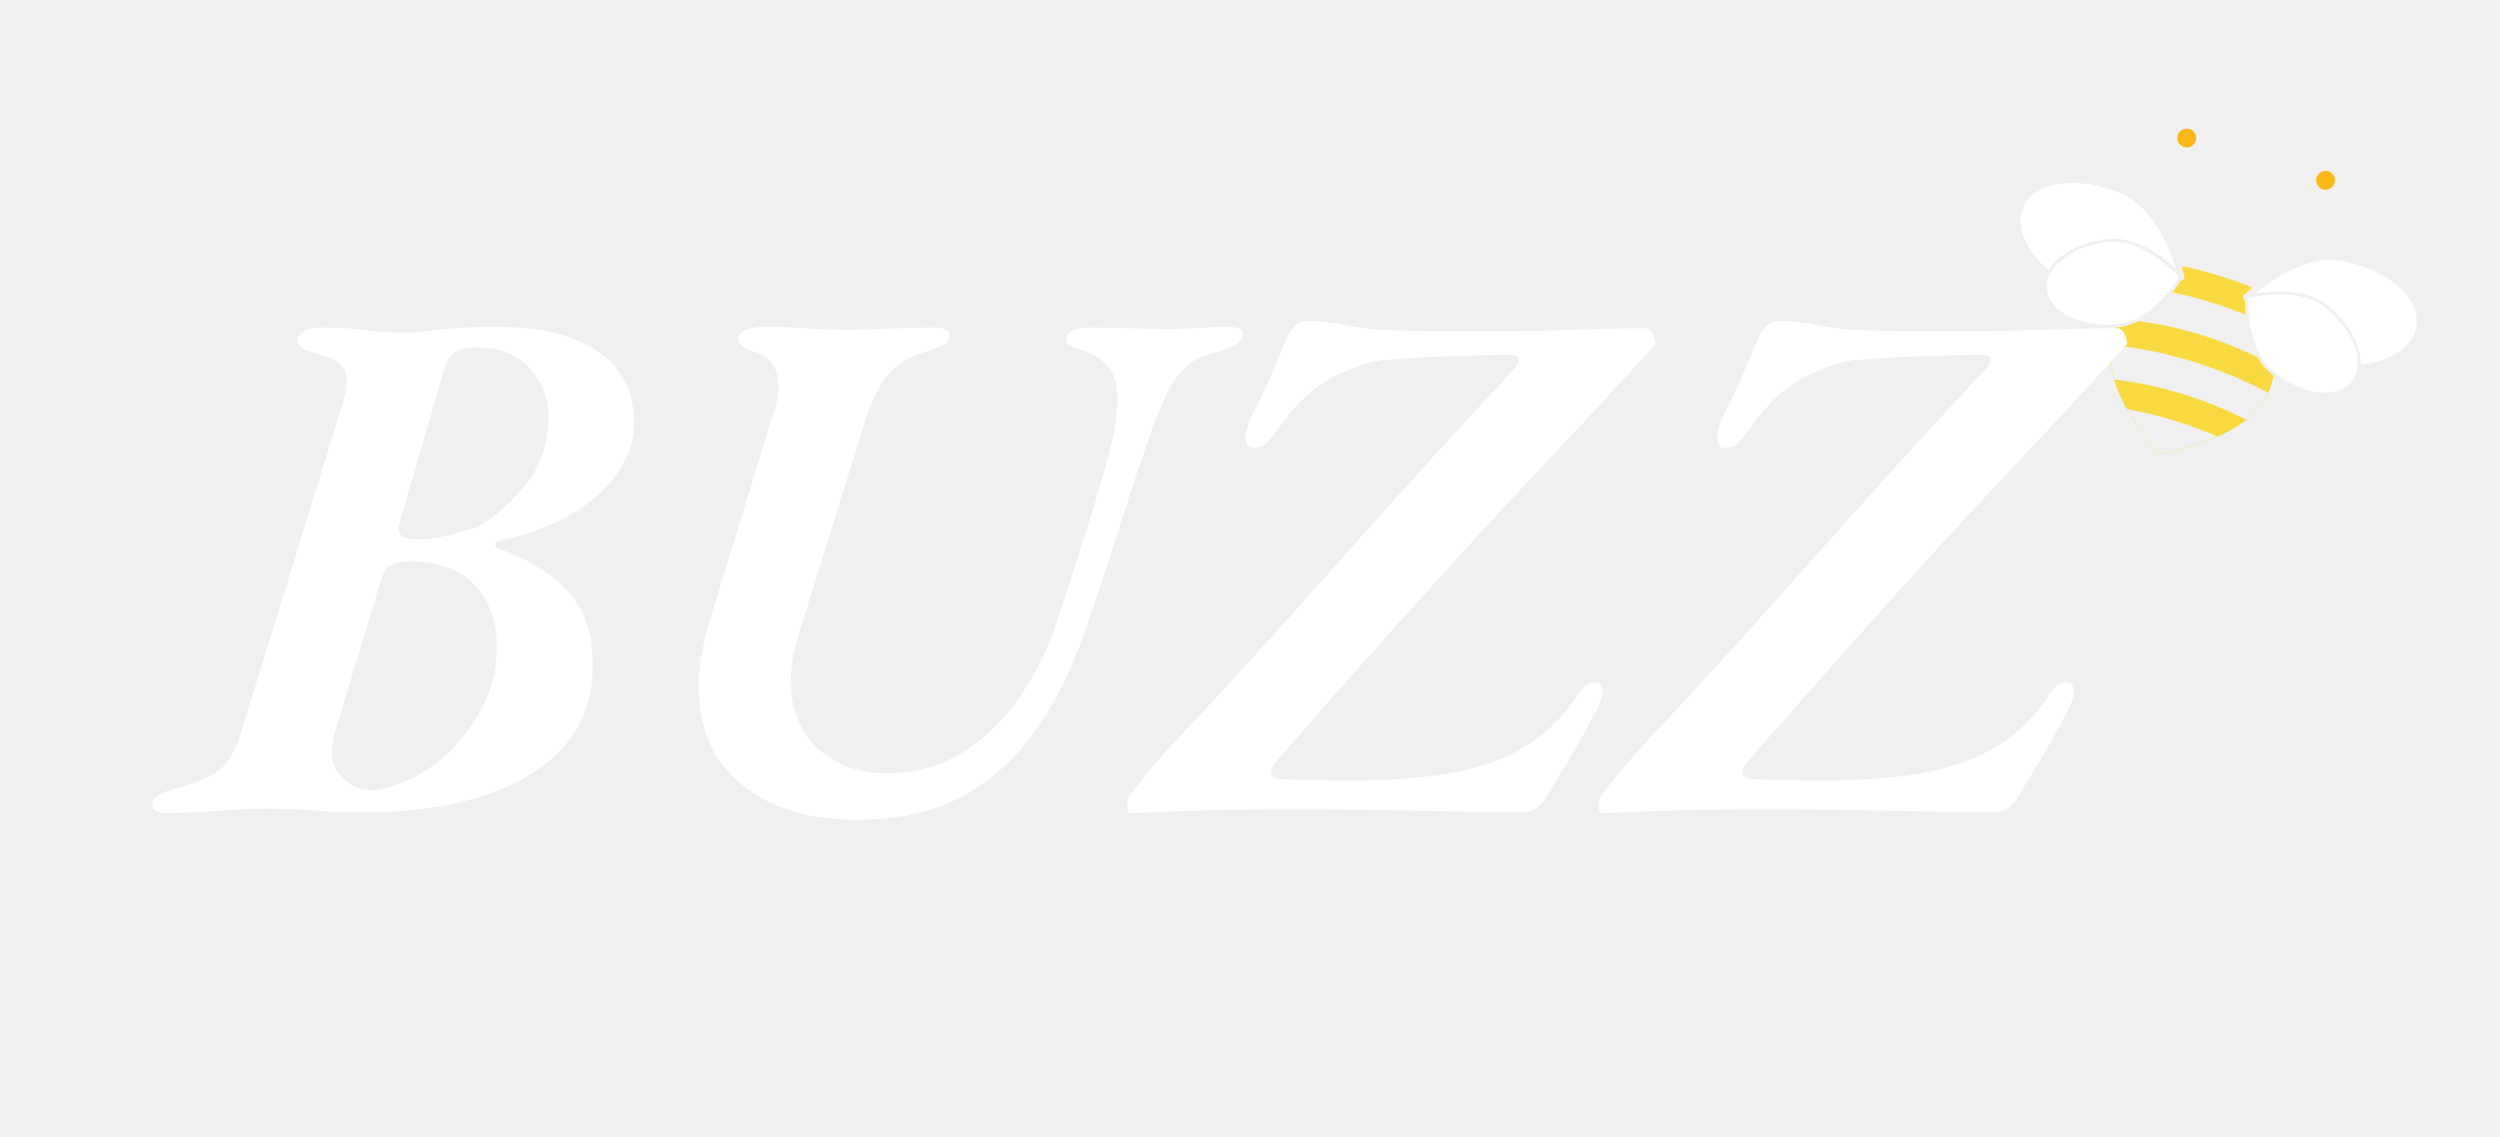
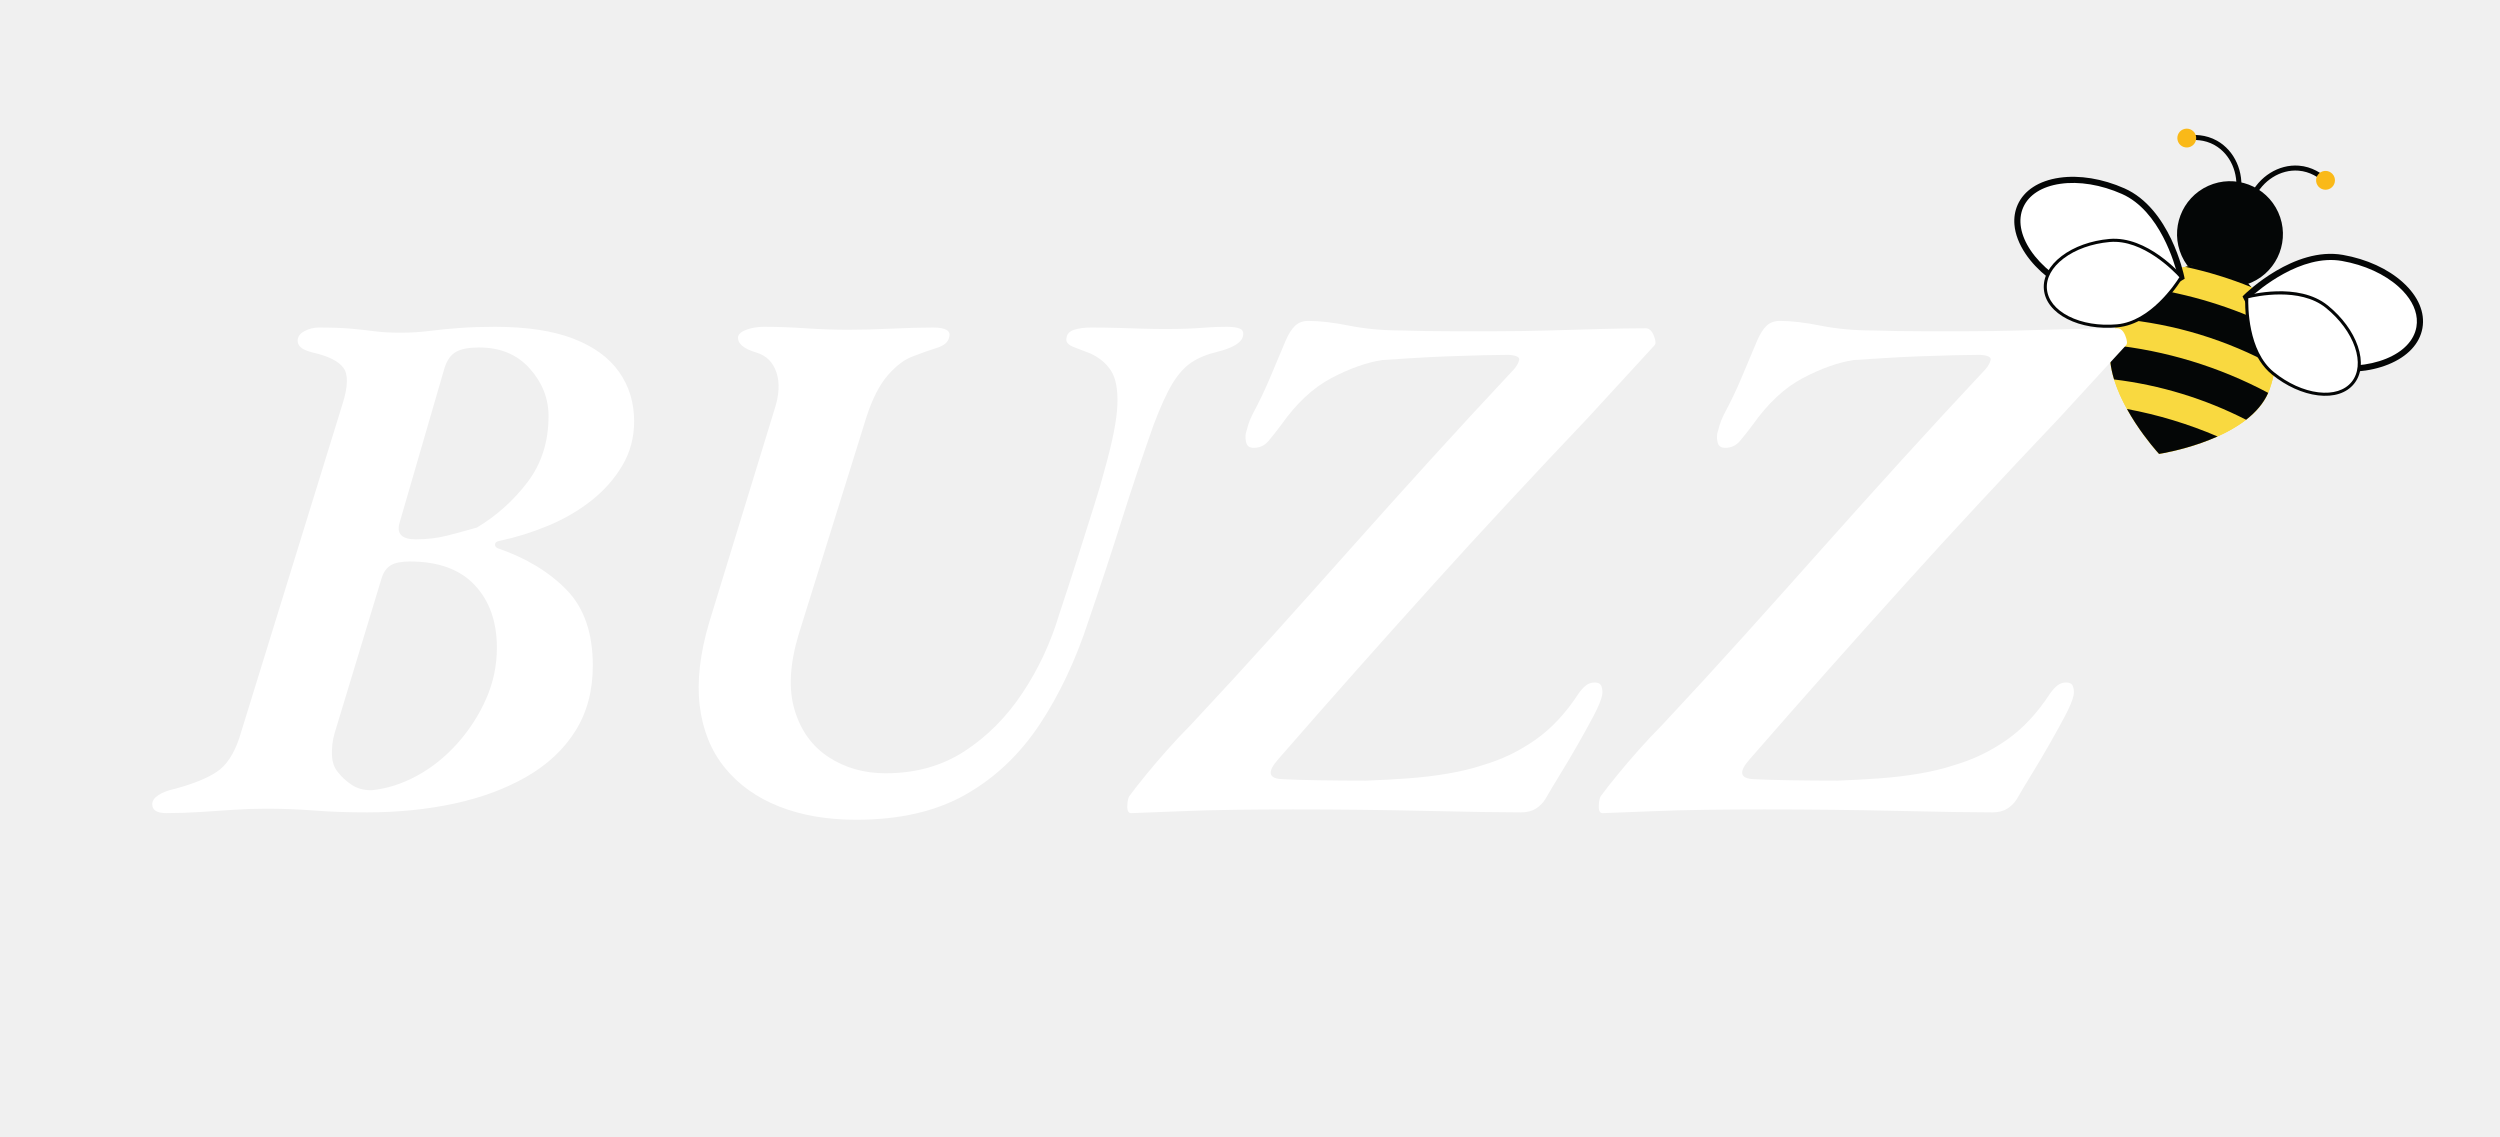
<svg xmlns="http://www.w3.org/2000/svg" width="2560" zoomAndPan="magnify" viewBox="0 0 1920 873" height="1164" preserveAspectRatio="xMidYMid meet" version="1.0">
  <defs>
    <g />
    <clipPath id="ec447dbad5">
      <path d="M 1672 98.008 L 1687 98.008 L 1687 114 L 1672 114 Z M 1672 98.008 " clip-rule="nonzero" />
    </clipPath>
    <clipPath id="6302d058ed">
      <path d="M 311 369 L 1649 369 L 1649 616.258 L 311 616.258 Z M 311 369 " clip-rule="nonzero" />
    </clipPath>
    <clipPath id="b581cf0f38">
      <rect x="0" width="1657" y="0" height="742" />
    </clipPath>
  </defs>
-   <path fill="#f0f0f0" d="M 1675.57 196.555 C 1684.824 217.012 1708.914 226.098 1729.371 216.852 C 1749.84 207.609 1758.93 183.527 1749.676 163.066 C 1740.438 142.605 1716.348 133.52 1695.879 142.766 C 1675.418 152.008 1666.328 176.09 1675.57 196.555 " fill-opacity="1" fill-rule="nonzero" />
+   <path fill="#040606" d="M 1675.57 196.555 C 1684.824 217.012 1708.914 226.098 1729.371 216.852 C 1749.84 207.609 1758.93 183.527 1749.676 163.066 C 1740.438 142.605 1716.348 133.52 1695.879 142.766 C 1675.418 152.008 1666.328 176.09 1675.57 196.555 " fill-opacity="1" fill-rule="nonzero" />
  <path fill="#f9d940" d="M 1658.16 348.598 C 1658.16 348.598 1729.418 337.926 1743.121 298.793 C 1756.82 259.664 1740.984 218.52 1707.758 206.898 C 1674.523 195.273 1636.488 217.57 1622.785 256.703 C 1609.098 295.828 1658.16 348.598 1658.16 348.598 " fill-opacity="1" fill-rule="nonzero" />
  <path fill="#f9d940" d="M 1620.84 264.801 C 1619.613 273.469 1620.906 282.562 1623.613 291.422 C 1626.043 299.312 1629.59 307.031 1633.512 314.102 C 1641.809 329.102 1651.742 341.242 1656.023 346.191 C 1657.051 347.387 1657.75 348.16 1658.031 348.457 C 1658.113 348.543 1658.23 348.586 1658.348 348.566 C 1658.805 348.492 1660.051 348.289 1661.918 347.93 C 1669.285 346.523 1686.312 342.742 1703.09 335.203 C 1710.758 331.758 1718.391 327.52 1724.996 322.367 C 1732.312 316.664 1738.395 309.848 1741.965 301.727 C 1742.383 300.77 1742.77 299.793 1743.121 298.801 C 1745.148 292.992 1746.539 287.152 1747.312 281.367 C 1748.695 270.875 1748.105 260.582 1745.734 251.086 C 1742.793 239.297 1737.121 228.746 1729.172 220.617 C 1723.246 214.527 1716.043 209.797 1707.758 206.898 C 1698.109 203.523 1688.035 203.008 1678.293 204.945 C 1667.02 207.172 1656.156 212.668 1646.816 220.785 C 1639.348 227.27 1632.844 235.422 1627.887 244.926 C 1625.938 248.648 1624.234 252.586 1622.785 256.703 C 1621.863 259.344 1621.223 262.055 1620.84 264.801 " fill-opacity="1" fill-rule="nonzero" />
-   <path fill="#f0f0f0" d="M 1633.512 314.102 C 1641.809 329.102 1651.742 341.242 1656.023 346.191 C 1656.574 346.832 1658.16 348.598 1658.16 348.598 C 1658.16 348.598 1660.797 348.145 1661.918 347.93 C 1669.285 346.523 1686.312 342.742 1703.09 335.203 C 1680.738 325.621 1657.414 318.543 1633.512 314.102 Z M 1620.84 264.801 C 1619.613 273.469 1620.906 282.562 1623.613 291.422 C 1658.961 295.688 1693.285 306.168 1724.996 322.367 C 1732.312 316.664 1738.395 309.848 1741.965 301.727 C 1704.363 281.688 1663.227 269.145 1620.84 264.801 Z M 1627.887 244.926 C 1669.793 248.641 1710.469 261.055 1747.312 281.367 C 1748.695 270.875 1748.105 260.582 1745.734 251.086 C 1714.562 235.824 1681.172 225.598 1646.816 220.785 C 1639.348 227.27 1632.844 235.422 1627.887 244.926 Z M 1678.293 204.945 C 1695.68 208.664 1712.707 213.902 1729.172 220.617 C 1723.246 214.527 1717.727 204.27 1709.438 201.371 C 1699.785 197.992 1688.035 203.008 1678.293 204.945 " fill-opacity="1" fill-rule="nonzero" />
-   <path fill="#f0f0f0" d="M 1728.961 153.48 C 1729.859 153.754 1730.855 153.332 1731.266 152.449 C 1737.715 138.59 1751.344 130 1765.191 131.062 C 1774.207 131.762 1780.918 136.383 1784.973 140.141 C 1785.75 140.867 1786.969 140.82 1787.688 140.043 C 1788.414 139.262 1788.367 138.043 1787.598 137.32 C 1783.094 133.141 1775.613 128 1765.492 127.223 C 1750.051 126.035 1734.895 135.52 1727.773 150.824 C 1727.316 151.789 1727.742 152.934 1728.707 153.387 C 1728.789 153.422 1728.871 153.453 1728.961 153.48 " fill-opacity="1" fill-rule="nonzero" />
+   <path fill="#040606" d="M 1633.512 314.102 C 1641.809 329.102 1651.742 341.242 1656.023 346.191 C 1656.574 346.832 1658.16 348.598 1658.16 348.598 C 1658.16 348.598 1660.797 348.145 1661.918 347.93 C 1669.285 346.523 1686.312 342.742 1703.09 335.203 C 1680.738 325.621 1657.414 318.543 1633.512 314.102 Z M 1620.84 264.801 C 1619.613 273.469 1620.906 282.562 1623.613 291.422 C 1658.961 295.688 1693.285 306.168 1724.996 322.367 C 1732.312 316.664 1738.395 309.848 1741.965 301.727 C 1704.363 281.688 1663.227 269.145 1620.84 264.801 Z M 1627.887 244.926 C 1669.793 248.641 1710.469 261.055 1747.312 281.367 C 1748.695 270.875 1748.105 260.582 1745.734 251.086 C 1714.562 235.824 1681.172 225.598 1646.816 220.785 C 1639.348 227.27 1632.844 235.422 1627.887 244.926 Z M 1678.293 204.945 C 1695.68 208.664 1712.707 213.902 1729.172 220.617 C 1723.246 214.527 1717.727 204.27 1709.438 201.371 C 1699.785 197.992 1688.035 203.008 1678.293 204.945 " fill-opacity="1" fill-rule="nonzero" />
+   <path fill="#040606" d="M 1728.961 153.48 C 1729.859 153.754 1730.855 153.332 1731.266 152.449 C 1737.715 138.59 1751.344 130 1765.191 131.062 C 1774.207 131.762 1780.918 136.383 1784.973 140.141 C 1785.75 140.867 1786.969 140.82 1787.688 140.043 C 1788.414 139.262 1788.367 138.043 1787.598 137.32 C 1783.094 133.141 1775.613 128 1765.492 127.223 C 1750.051 126.035 1734.895 135.52 1727.773 150.824 C 1727.316 151.789 1727.742 152.934 1728.707 153.387 C 1728.789 153.422 1728.871 153.453 1728.961 153.48 " fill-opacity="1" fill-rule="nonzero" />
  <path fill="#fab918" d="M 1791.344 133.598 C 1794.047 136.547 1793.852 141.125 1790.898 143.828 C 1787.949 146.531 1783.371 146.332 1780.664 143.383 C 1777.953 140.434 1778.164 135.852 1781.105 133.148 C 1784.059 130.449 1788.645 130.648 1791.344 133.598 " fill-opacity="1" fill-rule="nonzero" />
-   <path fill="#f0f0f0" d="M 1718.438 150.277 C 1718.52 150.301 1718.613 150.324 1718.703 150.336 C 1719.758 150.5 1720.738 149.785 1720.898 148.73 C 1723.523 132.062 1716.23 115.734 1702.754 108.117 C 1693.918 103.125 1684.84 103.223 1678.77 104.184 C 1677.719 104.348 1677.008 105.336 1677.172 106.383 C 1677.336 107.438 1678.328 108.152 1679.375 107.988 C 1684.824 107.121 1692.984 107.023 1700.848 111.469 C 1712.938 118.305 1719.465 133.039 1717.098 148.137 C 1716.945 149.098 1717.527 150 1718.438 150.277 " fill-opacity="1" fill-rule="nonzero" />
+   <path fill="#040606" d="M 1718.438 150.277 C 1718.52 150.301 1718.613 150.324 1718.703 150.336 C 1719.758 150.5 1720.738 149.785 1720.898 148.73 C 1723.523 132.062 1716.23 115.734 1702.754 108.117 C 1693.918 103.125 1684.84 103.223 1678.77 104.184 C 1677.719 104.348 1677.008 105.336 1677.172 106.383 C 1677.336 107.438 1678.328 108.152 1679.375 107.988 C 1684.824 107.121 1692.984 107.023 1700.848 111.469 C 1712.938 118.305 1719.465 133.039 1717.098 148.137 C 1716.945 149.098 1717.527 150 1718.438 150.277 " fill-opacity="1" fill-rule="nonzero" />
  <g clip-path="url(#ec447dbad5)">
    <path fill="#fab918" d="M 1681.137 113.074 C 1677.254 114.02 1673.34 111.629 1672.398 107.742 C 1671.453 103.855 1673.844 99.941 1677.73 99 C 1681.613 98.059 1685.539 100.445 1686.484 104.332 C 1687.418 108.223 1685.023 112.137 1681.137 113.074 " fill-opacity="1" fill-rule="nonzero" />
  </g>
  <path fill="#ffffff" d="M 1725.125 228.133 C 1725.125 228.133 1747.52 275.145 1784.246 281.621 C 1820.973 288.098 1854.043 274.645 1858.105 251.574 C 1862.184 228.504 1835.715 204.555 1798.984 198.086 C 1762.258 191.609 1725.125 228.133 1725.125 228.133 " fill-opacity="1" fill-rule="nonzero" />
-   <path fill="#f0f0f0" d="M 1856.078 244.672 C 1855.375 236.348 1850.625 227.91 1842.27 220.352 C 1831.418 210.539 1815.906 203.457 1798.578 200.402 C 1767.16 194.863 1734.715 222.539 1728.02 228.641 C 1732.23 236.664 1753.238 273.766 1784.656 279.301 C 1801.984 282.359 1818.988 281.008 1832.535 275.496 C 1845.715 270.137 1853.977 261.496 1855.797 251.164 C 1856.168 249.023 1856.266 246.848 1856.078 244.672 Z M 1722.273 227.625 L 1723.469 226.449 C 1725.02 224.922 1761.906 189.152 1799.395 195.766 C 1817.59 198.969 1833.941 206.461 1845.426 216.859 C 1857.223 227.527 1862.543 240.004 1860.434 251.984 C 1858.316 263.969 1849.039 273.867 1834.309 279.859 C 1819.961 285.695 1802.035 287.145 1783.836 283.941 C 1746.355 277.332 1723.934 231.109 1722.988 229.145 L 1722.273 227.625 " fill-opacity="1" fill-rule="nonzero" />
+   <path fill="#040606" d="M 1856.078 244.672 C 1855.375 236.348 1850.625 227.91 1842.27 220.352 C 1831.418 210.539 1815.906 203.457 1798.578 200.402 C 1767.16 194.863 1734.715 222.539 1728.02 228.641 C 1732.23 236.664 1753.238 273.766 1784.656 279.301 C 1801.984 282.359 1818.988 281.008 1832.535 275.496 C 1845.715 270.137 1853.977 261.496 1855.797 251.164 C 1856.168 249.023 1856.266 246.848 1856.078 244.672 Z M 1722.273 227.625 L 1723.469 226.449 C 1725.02 224.922 1761.906 189.152 1799.395 195.766 C 1817.59 198.969 1833.941 206.461 1845.426 216.859 C 1857.223 227.527 1862.543 240.004 1860.434 251.984 C 1858.316 263.969 1849.039 273.867 1834.309 279.859 C 1819.961 285.695 1802.035 287.145 1783.836 283.941 C 1746.355 277.332 1723.934 231.109 1722.988 229.145 L 1722.273 227.625 " fill-opacity="1" fill-rule="nonzero" />
  <path fill="#ffffff" d="M 1725.559 228.109 C 1725.559 228.109 1723.059 268.438 1745.539 286.648 C 1768.027 304.855 1795.52 308.168 1806.965 294.047 C 1818.418 279.926 1809.465 253.719 1786.992 235.504 C 1764.504 217.297 1725.559 228.109 1725.559 228.109 " fill-opacity="1" fill-rule="nonzero" />
-   <path fill="#f0f0f0" d="M 1726.699 229.035 C 1726.516 234.902 1726.312 269.562 1746.281 285.734 C 1756.984 294.402 1769.145 299.93 1780.535 301.301 C 1791.715 302.652 1800.785 299.812 1806.059 293.309 C 1811.32 286.801 1812.219 277.348 1808.59 266.688 C 1804.879 255.84 1796.941 245.09 1786.242 236.422 C 1766.277 220.25 1732.41 227.629 1726.699 229.035 Z M 1724.68 241.301 C 1724.051 233.906 1724.344 228.625 1724.375 228.035 L 1724.434 227.199 L 1725.242 226.973 C 1726.852 226.523 1765.035 216.215 1787.723 234.594 C 1798.766 243.535 1806.965 254.664 1810.809 265.93 C 1814.73 277.383 1813.676 287.633 1807.879 294.789 C 1802.09 301.945 1792.273 305.09 1780.258 303.641 C 1768.434 302.219 1755.84 296.508 1744.801 287.562 C 1730.105 275.656 1725.836 254.906 1724.68 241.301 " fill-opacity="1" fill-rule="nonzero" />
+   <path fill="#040606" d="M 1726.699 229.035 C 1726.516 234.902 1726.312 269.562 1746.281 285.734 C 1756.984 294.402 1769.145 299.93 1780.535 301.301 C 1791.715 302.652 1800.785 299.812 1806.059 293.309 C 1811.32 286.801 1812.219 277.348 1808.59 266.688 C 1804.879 255.84 1796.941 245.09 1786.242 236.422 C 1766.277 220.25 1732.41 227.629 1726.699 229.035 Z M 1724.68 241.301 C 1724.051 233.906 1724.344 228.625 1724.375 228.035 L 1724.434 227.199 L 1725.242 226.973 C 1726.852 226.523 1765.035 216.215 1787.723 234.594 C 1798.766 243.535 1806.965 254.664 1810.809 265.93 C 1814.73 277.383 1813.676 287.633 1807.879 294.789 C 1802.09 301.945 1792.273 305.09 1780.258 303.641 C 1768.434 302.219 1755.84 296.508 1744.801 287.562 C 1730.105 275.656 1725.836 254.906 1724.68 241.301 " fill-opacity="1" fill-rule="nonzero" />
  <path fill="#ffffff" d="M 1675.188 212.922 C 1675.188 212.922 1630.359 239.469 1596.27 224.375 C 1562.172 209.281 1542.215 179.688 1551.703 158.266 C 1561.191 136.848 1596.516 131.719 1630.617 146.812 C 1664.719 161.902 1675.188 212.922 1675.188 212.922 " fill-opacity="1" fill-rule="nonzero" />
-   <path fill="#f0f0f0" d="M 1672.492 211.73 C 1670.332 202.934 1658.836 161.875 1629.66 148.965 C 1613.582 141.84 1596.742 139.074 1582.266 141.176 C 1568.195 143.219 1558.109 149.625 1553.859 159.219 C 1549.602 168.812 1551.645 180.59 1559.59 192.379 C 1567.762 204.5 1581.121 215.102 1597.219 222.227 C 1626.395 235.137 1664.52 216.047 1672.492 211.73 Z M 1547.09 172.617 C 1546.637 167.23 1547.441 162.066 1549.543 157.312 C 1554.48 146.184 1565.859 138.801 1581.59 136.512 C 1596.938 134.289 1614.688 137.184 1631.574 144.656 C 1666.391 160.066 1677.051 210.316 1677.5 212.449 L 1677.82 214.094 L 1676.391 214.945 C 1674.508 216.059 1630.129 241.938 1595.312 226.531 C 1578.414 219.055 1564.355 207.859 1555.68 195.008 C 1550.594 187.457 1547.711 179.84 1547.09 172.617 " fill-opacity="1" fill-rule="nonzero" />
+   <path fill="#040606" d="M 1672.492 211.73 C 1670.332 202.934 1658.836 161.875 1629.66 148.965 C 1613.582 141.84 1596.742 139.074 1582.266 141.176 C 1568.195 143.219 1558.109 149.625 1553.859 159.219 C 1549.602 168.812 1551.645 180.59 1559.59 192.379 C 1567.762 204.5 1581.121 215.102 1597.219 222.227 C 1626.395 235.137 1664.52 216.047 1672.492 211.73 Z M 1547.09 172.617 C 1546.637 167.23 1547.441 162.066 1549.543 157.312 C 1554.48 146.184 1565.859 138.801 1581.59 136.512 C 1596.938 134.289 1614.688 137.184 1631.574 144.656 C 1666.391 160.066 1677.051 210.316 1677.5 212.449 L 1677.82 214.094 L 1676.391 214.945 C 1674.508 216.059 1630.129 241.938 1595.312 226.531 C 1578.414 219.055 1564.355 207.859 1555.68 195.008 C 1550.594 187.457 1547.711 179.84 1547.09 172.617 " fill-opacity="1" fill-rule="nonzero" />
  <path fill="#ffffff" d="M 1675.234 212.781 C 1675.234 212.781 1654.809 247.656 1625.992 250.246 C 1597.168 252.828 1572.488 240.25 1570.863 222.148 C 1569.242 204.047 1591.289 187.273 1620.105 184.691 C 1648.914 182.102 1675.234 212.781 1675.234 212.781 " fill-opacity="1" fill-rule="nonzero" />
-   <path fill="#f0f0f0" d="M 1673.766 212.91 C 1669.809 208.57 1645.801 183.566 1620.207 185.863 C 1606.48 187.094 1593.898 191.594 1584.789 198.535 C 1575.848 205.332 1571.328 213.645 1572.031 221.949 C 1572.031 221.98 1572.047 222.012 1572.047 222.043 C 1572.789 230.383 1578.73 237.789 1588.766 242.906 C 1598.98 248.113 1612.168 250.305 1625.891 249.07 C 1651.496 246.773 1670.648 217.895 1673.766 212.91 Z M 1569.684 222.148 C 1568.906 213.012 1573.758 203.965 1583.352 196.664 C 1592.828 189.457 1605.84 184.785 1620 183.516 C 1649.094 180.902 1675.035 210.746 1676.121 212.016 L 1676.668 212.648 L 1676.25 213.375 C 1675.398 214.82 1655.184 248.805 1626.102 251.414 C 1611.945 252.684 1598.305 250.41 1587.695 245.004 C 1576.91 239.508 1570.516 231.426 1569.699 222.258 C 1569.684 222.215 1569.684 222.184 1569.684 222.148 " fill-opacity="1" fill-rule="nonzero" />
+   <path fill="#040606" d="M 1673.766 212.91 C 1669.809 208.57 1645.801 183.566 1620.207 185.863 C 1606.48 187.094 1593.898 191.594 1584.789 198.535 C 1575.848 205.332 1571.328 213.645 1572.031 221.949 C 1572.031 221.98 1572.047 222.012 1572.047 222.043 C 1572.789 230.383 1578.73 237.789 1588.766 242.906 C 1598.98 248.113 1612.168 250.305 1625.891 249.07 C 1651.496 246.773 1670.648 217.895 1673.766 212.91 Z M 1569.684 222.148 C 1568.906 213.012 1573.758 203.965 1583.352 196.664 C 1592.828 189.457 1605.84 184.785 1620 183.516 C 1649.094 180.902 1675.035 210.746 1676.121 212.016 L 1676.668 212.648 L 1676.25 213.375 C 1675.398 214.82 1655.184 248.805 1626.102 251.414 C 1611.945 252.684 1598.305 250.41 1587.695 245.004 C 1576.91 239.508 1570.516 231.426 1569.699 222.258 C 1569.684 222.215 1569.684 222.184 1569.684 222.148 " fill-opacity="1" fill-rule="nonzero" />
  <g clip-path="url(#6302d058ed)">
    <path fill="#f0f0f0" d="M 1641.539 386.102 C 1641.121 386.102 1640.699 386.023 1640.281 385.863 C 1638.484 385.164 1637.586 383.141 1638.285 381.336 C 1639.535 378.09 1640.77 374.758 1641.938 371.441 C 1642.578 369.617 1644.574 368.656 1646.395 369.297 C 1648.227 369.941 1649.184 371.938 1648.543 373.766 C 1647.352 377.145 1646.094 380.547 1644.809 383.863 C 1644.27 385.25 1642.953 386.102 1641.539 386.102 Z M 729.977 398.652 C 729.938 398.652 729.895 398.652 729.859 398.652 C 722.113 398.395 714.344 398.316 706.684 398.406 C 706.668 398.41 706.652 398.41 706.637 398.41 C 704.723 398.41 703.16 396.871 703.137 394.953 C 703.113 393.02 704.66 391.434 706.59 391.41 C 714.367 391.312 722.238 391.395 730.09 391.656 C 732.023 391.723 733.539 393.34 733.473 395.27 C 733.41 397.164 731.855 398.652 729.977 398.652 Z M 648.469 402.59 C 646.738 402.59 645.234 401.309 645.004 399.551 C 644.746 397.637 646.094 395.879 648.012 395.621 C 655.715 394.598 663.578 393.746 671.383 393.094 C 673.309 392.934 675.004 394.359 675.164 396.289 C 675.324 398.215 673.895 399.906 671.969 400.066 C 664.277 400.711 656.527 401.551 648.934 402.559 C 648.777 402.582 648.621 402.59 648.469 402.59 Z M 788.07 403.801 C 787.906 403.801 787.742 403.789 787.574 403.766 C 779.918 402.672 772.172 401.73 764.551 400.969 C 762.629 400.777 761.223 399.062 761.414 397.141 C 761.605 395.215 763.32 393.816 765.25 394.004 C 772.965 394.773 780.812 395.727 788.562 396.836 C 790.477 397.109 791.809 398.887 791.535 400.801 C 791.285 402.543 789.785 403.801 788.07 403.801 Z M 591.258 413.879 C 589.711 413.879 588.293 412.84 587.879 411.273 C 587.383 409.402 588.5 407.488 590.371 406.992 C 597.898 405.008 605.594 403.184 613.25 401.574 C 615.145 401.176 617 402.387 617.398 404.277 C 617.797 406.168 616.582 408.027 614.691 408.426 C 607.152 410.012 599.566 411.805 592.156 413.762 C 591.855 413.84 591.555 413.879 591.258 413.879 Z M 845.277 415.164 C 844.984 415.164 844.688 415.129 844.398 415.051 C 836.82 413.086 829.234 411.305 821.84 409.758 C 819.949 409.363 818.73 407.508 819.129 405.617 C 819.52 403.727 821.375 402.508 823.273 402.906 C 830.777 404.473 838.477 406.281 846.156 408.277 C 848.031 408.766 849.152 410.676 848.664 412.543 C 848.254 414.121 846.832 415.164 845.277 415.164 Z M 535.957 432.352 C 534.578 432.352 533.27 431.527 532.711 430.168 C 531.988 428.375 532.848 426.336 534.641 425.605 L 535.301 425.336 C 542.309 422.496 549.488 419.789 556.637 417.301 C 558.465 416.664 560.461 417.629 561.094 419.453 C 561.734 421.281 560.766 423.273 558.941 423.91 C 551.902 426.363 544.832 429.027 537.926 431.828 L 537.273 432.09 C 536.844 432.266 536.398 432.352 535.957 432.352 Z M 900.891 432.723 C 900.488 432.723 900.082 432.656 899.688 432.512 C 892.242 429.781 884.867 427.219 877.758 424.887 C 875.922 424.285 874.918 422.305 875.52 420.469 C 876.125 418.633 878.105 417.633 879.941 418.234 C 887.125 420.594 894.582 423.18 902.098 425.938 C 903.91 426.605 904.844 428.613 904.176 430.426 C 903.656 431.848 902.316 432.723 900.891 432.723 Z M 1615.781 438.344 C 1615.152 438.344 1614.539 438.18 1613.965 437.828 C 1612.309 436.82 1611.793 434.672 1612.797 433.02 C 1616.777 426.508 1620.582 419.738 1624.105 412.902 C 1624.98 411.188 1627.094 410.512 1628.82 411.395 C 1630.535 412.281 1631.215 414.391 1630.324 416.109 C 1626.73 423.094 1622.844 430.012 1618.773 436.668 C 1618.117 437.746 1616.965 438.344 1615.781 438.344 Z M 954.965 454.617 C 954.496 454.617 954.016 454.523 953.562 454.328 C 946.055 451.039 939.051 448.059 932.152 445.207 C 930.367 444.469 929.52 442.422 930.258 440.637 C 930.996 438.848 933.047 438 934.828 438.738 C 941.77 441.609 948.816 444.609 956.371 447.91 C 958.137 448.684 958.949 450.746 958.176 452.516 C 957.602 453.836 956.309 454.617 954.965 454.617 Z M 483.445 457.695 C 482.223 457.695 481.035 457.051 480.391 455.906 C 479.441 454.223 480.039 452.09 481.727 451.141 C 488.543 447.312 495.531 443.613 502.5 440.133 C 504.234 439.273 506.336 439.98 507.195 441.707 C 508.059 443.438 507.355 445.539 505.625 446.402 C 498.758 449.824 491.871 453.473 485.16 457.242 C 484.617 457.547 484.027 457.695 483.445 457.695 Z M 1008.07 478.797 C 1007.574 478.797 1007.066 478.691 1006.59 478.469 C 999.547 475.176 992.496 471.898 985.43 468.656 C 983.676 467.844 982.906 465.766 983.719 464.012 C 984.523 462.25 986.602 461.484 988.359 462.293 C 995.434 465.547 1002.496 468.828 1009.551 472.125 C 1011.301 472.938 1012.062 475.023 1011.242 476.777 C 1010.648 478.047 1009.387 478.797 1008.07 478.797 Z M 1580.879 484.961 C 1580.039 484.961 1579.199 484.66 1578.52 484.055 C 1577.098 482.75 1576.992 480.535 1578.285 479.109 C 1583.426 473.465 1588.418 467.531 1593.133 461.473 C 1594.324 459.945 1596.527 459.672 1598.043 460.855 C 1599.574 462.047 1599.855 464.242 1598.664 465.77 C 1593.844 471.969 1588.73 478.043 1583.469 483.816 C 1582.781 484.578 1581.832 484.961 1580.879 484.961 Z M 434.461 489.328 C 433.387 489.328 432.328 488.836 431.641 487.902 C 430.492 486.348 430.828 484.156 432.383 483.008 C 438.676 478.379 445.156 473.848 451.648 469.539 C 453.262 468.473 455.438 468.91 456.504 470.52 C 457.57 472.133 457.133 474.301 455.523 475.371 C 449.121 479.617 442.734 484.082 436.535 488.645 C 435.91 489.105 435.184 489.328 434.461 489.328 Z M 1061.008 503.348 C 1060.523 503.348 1060.031 503.246 1059.562 503.035 C 1053.141 500.121 1046.395 497.02 1038.32 493.273 C 1036.57 492.457 1035.809 490.379 1036.621 488.625 C 1037.438 486.875 1039.52 486.109 1041.27 486.926 C 1049.328 490.664 1056.055 493.754 1062.457 496.66 C 1064.215 497.457 1064.996 499.531 1064.195 501.289 C 1063.609 502.586 1062.336 503.348 1061.008 503.348 Z M 1537.672 523.988 C 1536.602 523.988 1535.539 523.496 1534.852 522.566 C 1533.707 521.012 1534.035 518.82 1535.598 517.672 C 1541.75 513.137 1547.793 508.285 1553.582 503.258 C 1555.043 501.992 1557.246 502.148 1558.52 503.609 C 1559.793 505.07 1559.629 507.281 1558.168 508.547 C 1552.25 513.691 1546.051 518.656 1539.75 523.305 C 1539.121 523.762 1538.398 523.988 1537.672 523.988 Z M 1114.574 526.457 C 1114.137 526.457 1113.691 526.375 1113.254 526.199 C 1106.297 523.359 1099.035 520.328 1091.668 517.188 C 1089.891 516.43 1089.062 514.375 1089.82 512.598 C 1090.578 510.82 1092.633 509.992 1094.414 510.754 C 1101.746 513.875 1108.977 516.891 1115.902 519.715 C 1117.691 520.445 1118.551 522.488 1117.82 524.277 C 1117.266 525.637 1115.957 526.457 1114.574 526.457 Z M 389.68 526.676 C 388.75 526.676 387.824 526.309 387.137 525.578 C 385.805 524.172 385.875 521.953 387.277 520.633 C 392.949 515.281 398.836 510 404.77 504.926 C 406.238 503.668 408.449 503.844 409.707 505.309 C 410.961 506.777 410.789 508.988 409.32 510.246 C 403.473 515.246 397.672 520.453 392.082 525.723 C 391.41 526.363 390.543 526.676 389.68 526.676 Z M 1169.137 547.145 C 1168.762 547.145 1168.363 547.078 1167.992 546.949 C 1160.824 544.457 1153.402 541.789 1145.957 539 C 1144.145 538.324 1143.223 536.305 1143.902 534.496 C 1144.582 532.688 1146.602 531.766 1148.41 532.445 C 1155.809 535.211 1163.172 537.867 1170.277 540.336 C 1172.113 540.969 1173.078 542.965 1172.449 544.793 C 1171.949 546.234 1170.586 547.145 1169.137 547.145 Z M 1487.594 553.723 C 1486.277 553.723 1485.02 552.977 1484.422 551.707 C 1483.605 549.949 1484.363 547.867 1486.113 547.051 C 1493.062 543.816 1499.953 540.262 1506.598 536.488 C 1508.289 535.535 1510.426 536.129 1511.367 537.805 C 1512.324 539.488 1511.742 541.625 1510.059 542.578 C 1503.246 546.441 1496.188 550.082 1489.066 553.395 C 1488.59 553.621 1488.086 553.723 1487.594 553.723 Z M 1224.906 564.273 C 1224.613 564.273 1224.312 564.234 1224.008 564.156 C 1216.633 562.207 1209.039 560.062 1201.438 557.785 C 1199.582 557.23 1198.535 555.277 1199.094 553.43 C 1199.641 551.578 1201.594 550.531 1203.449 551.082 C 1210.977 553.336 1218.488 555.457 1225.809 557.387 C 1227.672 557.879 1228.781 559.793 1228.293 561.664 C 1227.883 563.234 1226.461 564.273 1224.906 564.273 Z M 349.777 569.191 C 348.988 569.191 348.203 568.93 347.543 568.387 C 346.059 567.156 345.852 564.949 347.086 563.457 C 352.059 557.465 357.254 551.5 362.531 545.738 C 363.836 544.312 366.055 544.219 367.477 545.52 C 368.902 546.824 369.004 549.039 367.695 550.465 C 362.496 556.145 357.375 562.02 352.477 567.926 C 351.785 568.758 350.785 569.191 349.777 569.191 Z M 1432.617 573.035 C 1431.043 573.035 1429.617 571.965 1429.219 570.363 C 1428.766 568.484 1429.91 566.594 1431.793 566.133 C 1439.246 564.301 1446.703 562.164 1453.953 559.781 C 1455.793 559.176 1457.766 560.172 1458.375 562.008 C 1458.98 563.848 1457.977 565.828 1456.145 566.43 C 1448.723 568.875 1441.09 571.062 1433.461 572.93 C 1433.176 572.996 1432.898 573.035 1432.617 573.035 Z M 1281.965 576.426 C 1281.777 576.426 1281.59 576.406 1281.418 576.379 C 1273.84 575.176 1266.059 573.77 1258.301 572.191 C 1256.395 571.805 1255.18 569.953 1255.57 568.062 C 1255.953 566.164 1257.809 564.941 1259.684 565.328 C 1267.367 566.891 1275.035 568.281 1282.5 569.465 C 1284.418 569.766 1285.727 571.562 1285.418 573.473 C 1285.141 575.195 1283.656 576.426 1281.965 576.426 Z M 1374.988 581.551 C 1373.148 581.551 1371.605 580.117 1371.504 578.258 C 1371.383 576.324 1372.863 574.672 1374.789 574.562 C 1376.492 574.461 1378.184 574.352 1379.891 574.234 C 1385.867 573.809 1391.891 573.207 1397.781 572.449 C 1399.707 572.211 1401.457 573.562 1401.703 575.477 C 1401.949 577.395 1400.598 579.148 1398.668 579.395 C 1392.645 580.172 1386.496 580.781 1380.391 581.215 C 1378.656 581.336 1376.926 581.445 1375.199 581.547 C 1375.129 581.551 1375.059 581.551 1374.988 581.551 Z M 1340 582.008 C 1339.965 582.008 1339.934 582.008 1339.895 582.004 C 1332.184 581.773 1324.281 581.316 1316.406 580.652 C 1314.477 580.488 1313.055 578.793 1313.219 576.871 C 1313.383 574.945 1315.074 573.516 1316.996 573.676 C 1324.746 574.332 1332.52 574.781 1340.105 575.008 C 1342.035 575.066 1343.562 576.68 1343.504 578.613 C 1343.441 580.508 1341.879 582.008 1340 582.008 Z M 315.434 616.309 C 314.789 616.309 314.137 616.129 313.559 615.762 C 311.926 614.723 311.445 612.555 312.484 610.926 C 316.664 604.355 321.082 597.793 325.609 591.418 C 326.73 589.848 328.914 589.473 330.492 590.594 C 332.066 591.711 332.438 593.898 331.32 595.477 C 326.855 601.75 322.508 608.219 318.391 614.684 C 317.727 615.734 316.59 616.309 315.434 616.309 " fill-opacity="1" fill-rule="nonzero" />
  </g>
  <g transform="matrix(1, 0, 0, 1, 99, 55)">
    <g clip-path="url(#b581cf0f38)">
      <g fill="#ffffff" fill-opacity="1">
        <g transform="translate(37.76561, 566.6414)">
          <g>
            <path d="M -9.062 2.828 C -16.25 2.828 -19.844 0.562 -19.844 -3.969 C -19.844 -6.613 -18.234 -8.973 -15.016 -11.047 C -11.805 -13.129 -7.555 -14.738 -2.266 -15.875 C 11.711 -19.645 22.383 -23.984 29.75 -28.891 C 37.125 -33.805 42.891 -42.5 47.047 -54.969 L 126.391 -311.719 C 130.547 -324.938 130.734 -334.094 126.953 -339.188 C 123.172 -344.289 115.426 -348.164 103.719 -350.812 C 99.188 -351.945 96.066 -353.27 94.359 -354.781 C 92.66 -356.289 91.812 -357.992 91.812 -359.891 C 91.812 -362.91 93.508 -365.363 96.906 -367.25 C 100.312 -369.145 104.094 -370.094 108.25 -370.094 C 118.07 -370.094 126.191 -369.805 132.609 -369.234 C 139.035 -368.672 145.082 -368.008 150.75 -367.25 C 156.414 -366.5 163.219 -366.125 171.156 -366.125 C 178.719 -366.125 186.18 -366.594 193.547 -367.531 C 200.91 -368.477 208.656 -369.234 216.781 -369.797 C 224.906 -370.367 233.691 -370.656 243.141 -370.656 C 267.691 -370.656 287.805 -367.629 303.484 -361.578 C 319.172 -355.535 330.883 -347.035 338.625 -336.078 C 346.375 -325.117 350.25 -312.461 350.25 -298.109 C 350.25 -285.641 347.223 -274.301 341.172 -264.094 C 335.129 -253.895 327.195 -244.922 317.375 -237.172 C 307.551 -229.43 296.5 -223.008 284.219 -217.906 C 271.945 -212.812 259.578 -208.941 247.109 -206.297 C 244.836 -205.922 243.609 -205.07 243.422 -203.75 C 243.234 -202.426 243.895 -201.383 245.406 -200.625 C 267.32 -193.07 284.984 -182.398 298.391 -168.609 C 311.805 -154.816 318.516 -135.453 318.516 -110.516 C 318.516 -91.242 314.07 -74.523 305.188 -60.359 C 296.312 -46.191 283.844 -34.477 267.781 -25.219 C 251.727 -15.957 233.219 -9.062 212.25 -4.531 C 191.281 0 168.895 2.266 145.094 2.266 C 129.977 2.266 116.469 1.789 104.562 0.844 C 92.664 -0.094 80.289 -0.562 67.438 -0.562 C 59.125 -0.562 50.812 -0.281 42.5 0.281 C 34.188 0.852 25.688 1.422 17 1.984 C 8.312 2.547 -0.375 2.828 -9.062 2.828 Z M 148.484 -14.734 C 160.203 -15.867 171.82 -19.551 183.344 -25.781 C 194.863 -32.02 205.254 -40.332 214.516 -50.719 C 223.773 -61.113 231.145 -72.547 236.625 -85.016 C 242.102 -97.484 244.844 -110.52 244.844 -124.125 C 244.844 -144.145 239.172 -160.195 227.828 -172.281 C 216.492 -184.375 199.867 -190.422 177.953 -190.422 C 171.535 -190.422 166.719 -189.477 163.5 -187.594 C 160.289 -185.707 157.93 -182.492 156.422 -177.953 L 120.156 -58.375 C 118.645 -53.082 117.984 -47.602 118.172 -41.938 C 118.359 -36.27 119.961 -31.738 122.984 -28.344 C 125.629 -24.938 129.031 -21.816 133.188 -18.984 C 137.344 -16.148 142.441 -14.734 148.484 -14.734 Z M 182.5 -207.438 C 191.188 -207.438 199.211 -208.379 206.578 -210.266 C 213.941 -212.148 221.594 -214.227 229.531 -216.5 C 244.645 -225.562 257.586 -237.176 268.359 -251.344 C 279.129 -265.52 284.516 -282.43 284.516 -302.078 C 284.516 -315.68 279.695 -327.863 270.062 -338.625 C 260.426 -349.395 247.484 -354.781 231.234 -354.781 C 223.297 -354.781 217.344 -353.645 213.375 -351.375 C 209.414 -349.113 206.488 -344.961 204.594 -338.922 L 170.031 -219.906 C 167.758 -211.594 171.914 -207.438 182.5 -207.438 Z M 182.5 -207.438 " />
          </g>
        </g>
      </g>
      <g fill="#ffffff" fill-opacity="1">
        <g transform="translate(382.8571, 566.6414)">
          <g>
            <path d="M 175.688 7.938 C 153.395 7.938 133.656 4.535 116.469 -2.266 C 99.281 -9.066 85.395 -18.984 74.812 -32.016 C 64.227 -45.055 57.801 -60.926 55.531 -79.625 C 53.27 -98.332 55.727 -119.773 62.906 -143.953 L 112.781 -306.609 C 116.562 -317.941 117.129 -327.578 114.484 -335.516 C 111.836 -343.453 106.738 -348.551 99.188 -350.812 C 88.977 -353.844 84.254 -358 85.016 -363.281 C 85.766 -365.551 88.125 -367.348 92.094 -368.672 C 96.062 -369.992 100.312 -370.656 104.844 -370.656 C 115.051 -370.656 125.727 -370.273 136.875 -369.516 C 148.02 -368.766 158.879 -368.391 169.453 -368.391 C 179.273 -368.391 190.328 -368.672 202.609 -369.234 C 214.891 -369.805 225.566 -370.094 234.641 -370.094 C 244.461 -370.094 248.617 -367.633 247.109 -362.719 C 246.348 -358.938 243.227 -356.195 237.75 -354.5 C 232.27 -352.801 226.129 -350.629 219.328 -347.984 C 212.91 -345.711 206.488 -340.895 200.062 -333.531 C 193.633 -326.164 188.156 -315.492 183.625 -301.516 L 131.484 -134.312 C 124.68 -111.645 123.641 -92.375 128.359 -76.5 C 133.086 -60.633 141.781 -48.547 154.438 -40.234 C 167.094 -31.922 181.734 -27.766 198.359 -27.766 C 221.41 -27.766 241.625 -33.43 259 -44.766 C 276.383 -56.109 291.211 -71.035 303.484 -89.547 C 315.766 -108.055 325.117 -128.082 331.547 -149.625 C 336.836 -165.488 341.75 -180.598 346.281 -194.953 C 350.812 -209.316 354.875 -222.164 358.469 -233.5 C 362.062 -244.832 364.613 -253.523 366.125 -259.578 C 372.539 -282.242 375.938 -299.43 376.312 -311.141 C 376.695 -322.859 375 -331.551 371.219 -337.219 C 367.438 -342.883 362.148 -347.227 355.359 -350.25 C 351.578 -351.758 347.414 -353.363 342.875 -355.062 C 338.344 -356.77 336.457 -359.133 337.219 -362.156 C 337.594 -365.176 339.57 -367.254 343.156 -368.391 C 346.75 -369.523 351.004 -370.094 355.922 -370.094 C 363.473 -370.094 370.461 -369.992 376.891 -369.797 C 383.316 -369.609 389.457 -369.422 395.312 -369.234 C 401.164 -369.047 407.113 -368.953 413.156 -368.953 C 419.582 -368.953 425.25 -369.047 430.156 -369.234 C 435.07 -369.422 439.797 -369.703 444.328 -370.078 C 448.867 -370.461 454.16 -370.656 460.203 -370.656 C 464.734 -370.656 468.129 -370.18 470.391 -369.234 C 472.66 -368.297 473.422 -366.312 472.672 -363.281 C 471.535 -358.375 464.922 -354.41 452.828 -351.391 C 444.898 -349.492 438.289 -346.75 433 -343.156 C 427.707 -339.57 422.891 -334.191 418.547 -327.016 C 414.203 -319.836 409.383 -309.258 404.094 -295.281 C 395.406 -270.719 387.188 -246.156 379.438 -221.594 C 371.695 -197.039 363.289 -171.539 354.219 -145.094 C 344.395 -114.863 331.832 -88.223 316.531 -65.172 C 301.227 -42.129 282.238 -24.18 259.562 -11.328 C 236.895 1.516 208.938 7.938 175.688 7.938 Z M 175.688 7.938 " />
          </g>
        </g>
      </g>
      <g fill="#ffffff" fill-opacity="1">
        <g transform="translate(784.0474, 566.6414)">
          <g>
            <path d="M 285.078 2.266 C 277.898 2.266 267.977 2.172 255.312 1.984 C 242.656 1.797 228.203 1.508 211.953 1.125 C 195.711 0.75 178.898 0.469 161.516 0.281 C 144.141 0.094 126.953 0 109.953 0 C 94.836 0 79.91 0.094 65.172 0.281 C 50.441 0.469 36.461 0.844 23.234 1.406 C 10.016 1.977 -2.266 2.453 -13.609 2.828 C -16.242 3.211 -17.469 1.328 -17.281 -2.828 C -17.094 -6.984 -16.43 -9.629 -15.297 -10.766 C -12.273 -14.922 -8.211 -20.113 -3.109 -26.344 C 1.984 -32.582 7.551 -39.102 13.594 -45.906 C 19.645 -52.707 25.504 -58.941 31.172 -64.609 C 53.086 -88.035 74.242 -111.082 94.641 -133.75 C 115.047 -156.426 135.164 -178.91 155 -201.203 C 174.844 -223.492 195.055 -245.973 215.641 -268.641 C 236.234 -291.305 257.676 -314.539 279.969 -338.344 C 281.863 -340.613 283.094 -342.879 283.656 -345.141 C 284.227 -347.41 281.488 -348.738 275.438 -349.125 C 270.906 -349.125 264.484 -349.023 256.172 -348.828 C 247.859 -348.641 238.789 -348.359 228.969 -347.984 C 219.145 -347.609 209.789 -347.133 200.906 -346.562 C 192.031 -346 184.57 -345.531 178.531 -345.156 C 166.438 -343.258 153.398 -338.629 139.422 -331.266 C 125.441 -323.898 112.594 -311.906 100.875 -295.281 C 97.477 -290.738 94.27 -286.672 91.25 -283.078 C 88.227 -279.492 84.445 -277.703 79.906 -277.703 C 76.883 -277.703 74.992 -278.836 74.234 -281.109 C 73.484 -283.379 73.297 -285.832 73.672 -288.469 C 74.055 -289.988 74.625 -292.066 75.375 -294.703 C 76.133 -297.348 77.27 -300.188 78.781 -303.219 C 84.07 -313.039 88.797 -322.957 92.953 -332.969 C 97.109 -342.977 100.883 -351.953 104.281 -359.891 C 106.551 -365.18 109.004 -369.051 111.641 -371.5 C 114.285 -373.957 117.688 -375.188 121.844 -375.188 C 130.539 -375.188 141.023 -373.957 153.297 -371.5 C 165.578 -369.051 179.086 -367.828 193.828 -367.828 C 205.922 -367.441 218.203 -367.25 230.672 -367.25 C 243.141 -367.25 255.039 -367.25 266.375 -367.25 C 278.844 -367.25 291.875 -367.438 305.469 -367.812 C 319.07 -368.195 332.484 -368.578 345.703 -368.953 C 358.93 -369.328 370.648 -369.516 380.859 -369.516 C 383.504 -369.516 385.582 -367.625 387.094 -363.844 C 388.602 -360.07 388.789 -357.617 387.656 -356.484 L 336.656 -300.938 C 315.488 -278.645 294.988 -256.828 275.156 -235.484 C 255.32 -214.141 235.77 -192.789 216.5 -171.438 C 197.227 -150.094 177.863 -128.461 158.406 -106.547 C 138.945 -84.629 119.016 -61.957 98.609 -38.531 C 89.922 -28.707 91.055 -23.609 102.016 -23.234 C 108.816 -22.859 118.164 -22.578 130.062 -22.391 C 141.969 -22.203 153.969 -22.109 166.062 -22.109 C 176.258 -22.484 186.742 -23.047 197.516 -23.797 C 208.285 -24.555 218.676 -25.785 228.688 -27.484 C 238.695 -29.18 247.672 -31.352 255.609 -34 C 269.961 -38.156 283.375 -44.578 295.844 -53.266 C 308.312 -61.961 319.457 -73.867 329.281 -88.984 C 331.164 -91.629 333.051 -93.707 334.938 -95.219 C 336.832 -96.727 339.102 -97.484 341.75 -97.484 C 344.395 -97.484 346.094 -96.535 346.844 -94.641 C 347.602 -92.754 347.797 -90.488 347.422 -87.844 C 346.66 -84.062 344.484 -78.77 340.891 -71.969 C 337.305 -65.176 333.242 -57.812 328.703 -49.875 C 324.172 -41.938 319.641 -34.285 315.109 -26.922 C 310.578 -19.555 306.801 -13.227 303.781 -7.938 C 301.883 -4.914 299.426 -2.457 296.406 -0.562 C 293.383 1.32 289.609 2.266 285.078 2.266 Z M 285.078 2.266 " />
          </g>
        </g>
      </g>
      <g fill="#ffffff" fill-opacity="1">
        <g transform="translate(1146.139, 566.6414)">
          <g>
            <path d="M 285.078 2.266 C 277.898 2.266 267.977 2.172 255.312 1.984 C 242.656 1.797 228.203 1.508 211.953 1.125 C 195.711 0.75 178.898 0.469 161.516 0.281 C 144.141 0.094 126.953 0 109.953 0 C 94.836 0 79.91 0.094 65.172 0.281 C 50.441 0.469 36.461 0.844 23.234 1.406 C 10.016 1.977 -2.266 2.453 -13.609 2.828 C -16.242 3.211 -17.469 1.328 -17.281 -2.828 C -17.094 -6.984 -16.43 -9.629 -15.297 -10.766 C -12.273 -14.922 -8.211 -20.113 -3.109 -26.344 C 1.984 -32.582 7.551 -39.102 13.594 -45.906 C 19.645 -52.707 25.504 -58.941 31.172 -64.609 C 53.086 -88.035 74.242 -111.082 94.641 -133.75 C 115.047 -156.426 135.164 -178.91 155 -201.203 C 174.844 -223.492 195.055 -245.973 215.641 -268.641 C 236.234 -291.305 257.676 -314.539 279.969 -338.344 C 281.863 -340.613 283.094 -342.879 283.656 -345.141 C 284.227 -347.41 281.488 -348.738 275.438 -349.125 C 270.906 -349.125 264.484 -349.023 256.172 -348.828 C 247.859 -348.641 238.789 -348.359 228.969 -347.984 C 219.145 -347.609 209.789 -347.133 200.906 -346.562 C 192.031 -346 184.57 -345.531 178.531 -345.156 C 166.438 -343.258 153.398 -338.629 139.422 -331.266 C 125.441 -323.898 112.594 -311.906 100.875 -295.281 C 97.477 -290.738 94.27 -286.672 91.25 -283.078 C 88.227 -279.492 84.445 -277.703 79.906 -277.703 C 76.883 -277.703 74.992 -278.836 74.234 -281.109 C 73.484 -283.379 73.297 -285.832 73.672 -288.469 C 74.055 -289.988 74.625 -292.066 75.375 -294.703 C 76.133 -297.348 77.27 -300.188 78.781 -303.219 C 84.07 -313.039 88.797 -322.957 92.953 -332.969 C 97.109 -342.977 100.883 -351.953 104.281 -359.891 C 106.551 -365.18 109.004 -369.051 111.641 -371.5 C 114.285 -373.957 117.688 -375.188 121.844 -375.188 C 130.539 -375.188 141.023 -373.957 153.297 -371.5 C 165.578 -369.051 179.086 -367.828 193.828 -367.828 C 205.922 -367.441 218.203 -367.25 230.672 -367.25 C 243.141 -367.25 255.039 -367.25 266.375 -367.25 C 278.844 -367.25 291.875 -367.438 305.469 -367.812 C 319.07 -368.195 332.484 -368.578 345.703 -368.953 C 358.93 -369.328 370.648 -369.516 380.859 -369.516 C 383.504 -369.516 385.582 -367.625 387.094 -363.844 C 388.602 -360.07 388.789 -357.617 387.656 -356.484 L 336.656 -300.938 C 315.488 -278.645 294.988 -256.828 275.156 -235.484 C 255.32 -214.141 235.77 -192.789 216.5 -171.438 C 197.227 -150.094 177.863 -128.461 158.406 -106.547 C 138.945 -84.629 119.016 -61.957 98.609 -38.531 C 89.922 -28.707 91.055 -23.609 102.016 -23.234 C 108.816 -22.859 118.164 -22.578 130.062 -22.391 C 141.969 -22.203 153.969 -22.109 166.062 -22.109 C 176.258 -22.484 186.742 -23.047 197.516 -23.797 C 208.285 -24.555 218.676 -25.785 228.688 -27.484 C 238.695 -29.18 247.672 -31.352 255.609 -34 C 269.961 -38.156 283.375 -44.578 295.844 -53.266 C 308.312 -61.961 319.457 -73.867 329.281 -88.984 C 331.164 -91.629 333.051 -93.707 334.938 -95.219 C 336.832 -96.727 339.102 -97.484 341.75 -97.484 C 344.395 -97.484 346.094 -96.535 346.844 -94.641 C 347.602 -92.754 347.797 -90.488 347.422 -87.844 C 346.66 -84.062 344.484 -78.77 340.891 -71.969 C 337.305 -65.176 333.242 -57.812 328.703 -49.875 C 324.172 -41.938 319.641 -34.285 315.109 -26.922 C 310.578 -19.555 306.801 -13.227 303.781 -7.938 C 301.883 -4.914 299.426 -2.457 296.406 -0.562 C 293.383 1.32 289.609 2.266 285.078 2.266 Z M 285.078 2.266 " />
          </g>
        </g>
      </g>
      <g fill="#ffffff" fill-opacity="1">
        <g transform="translate(1508.346, 566.6414)">
          <g />
        </g>
      </g>
    </g>
  </g>
</svg>
